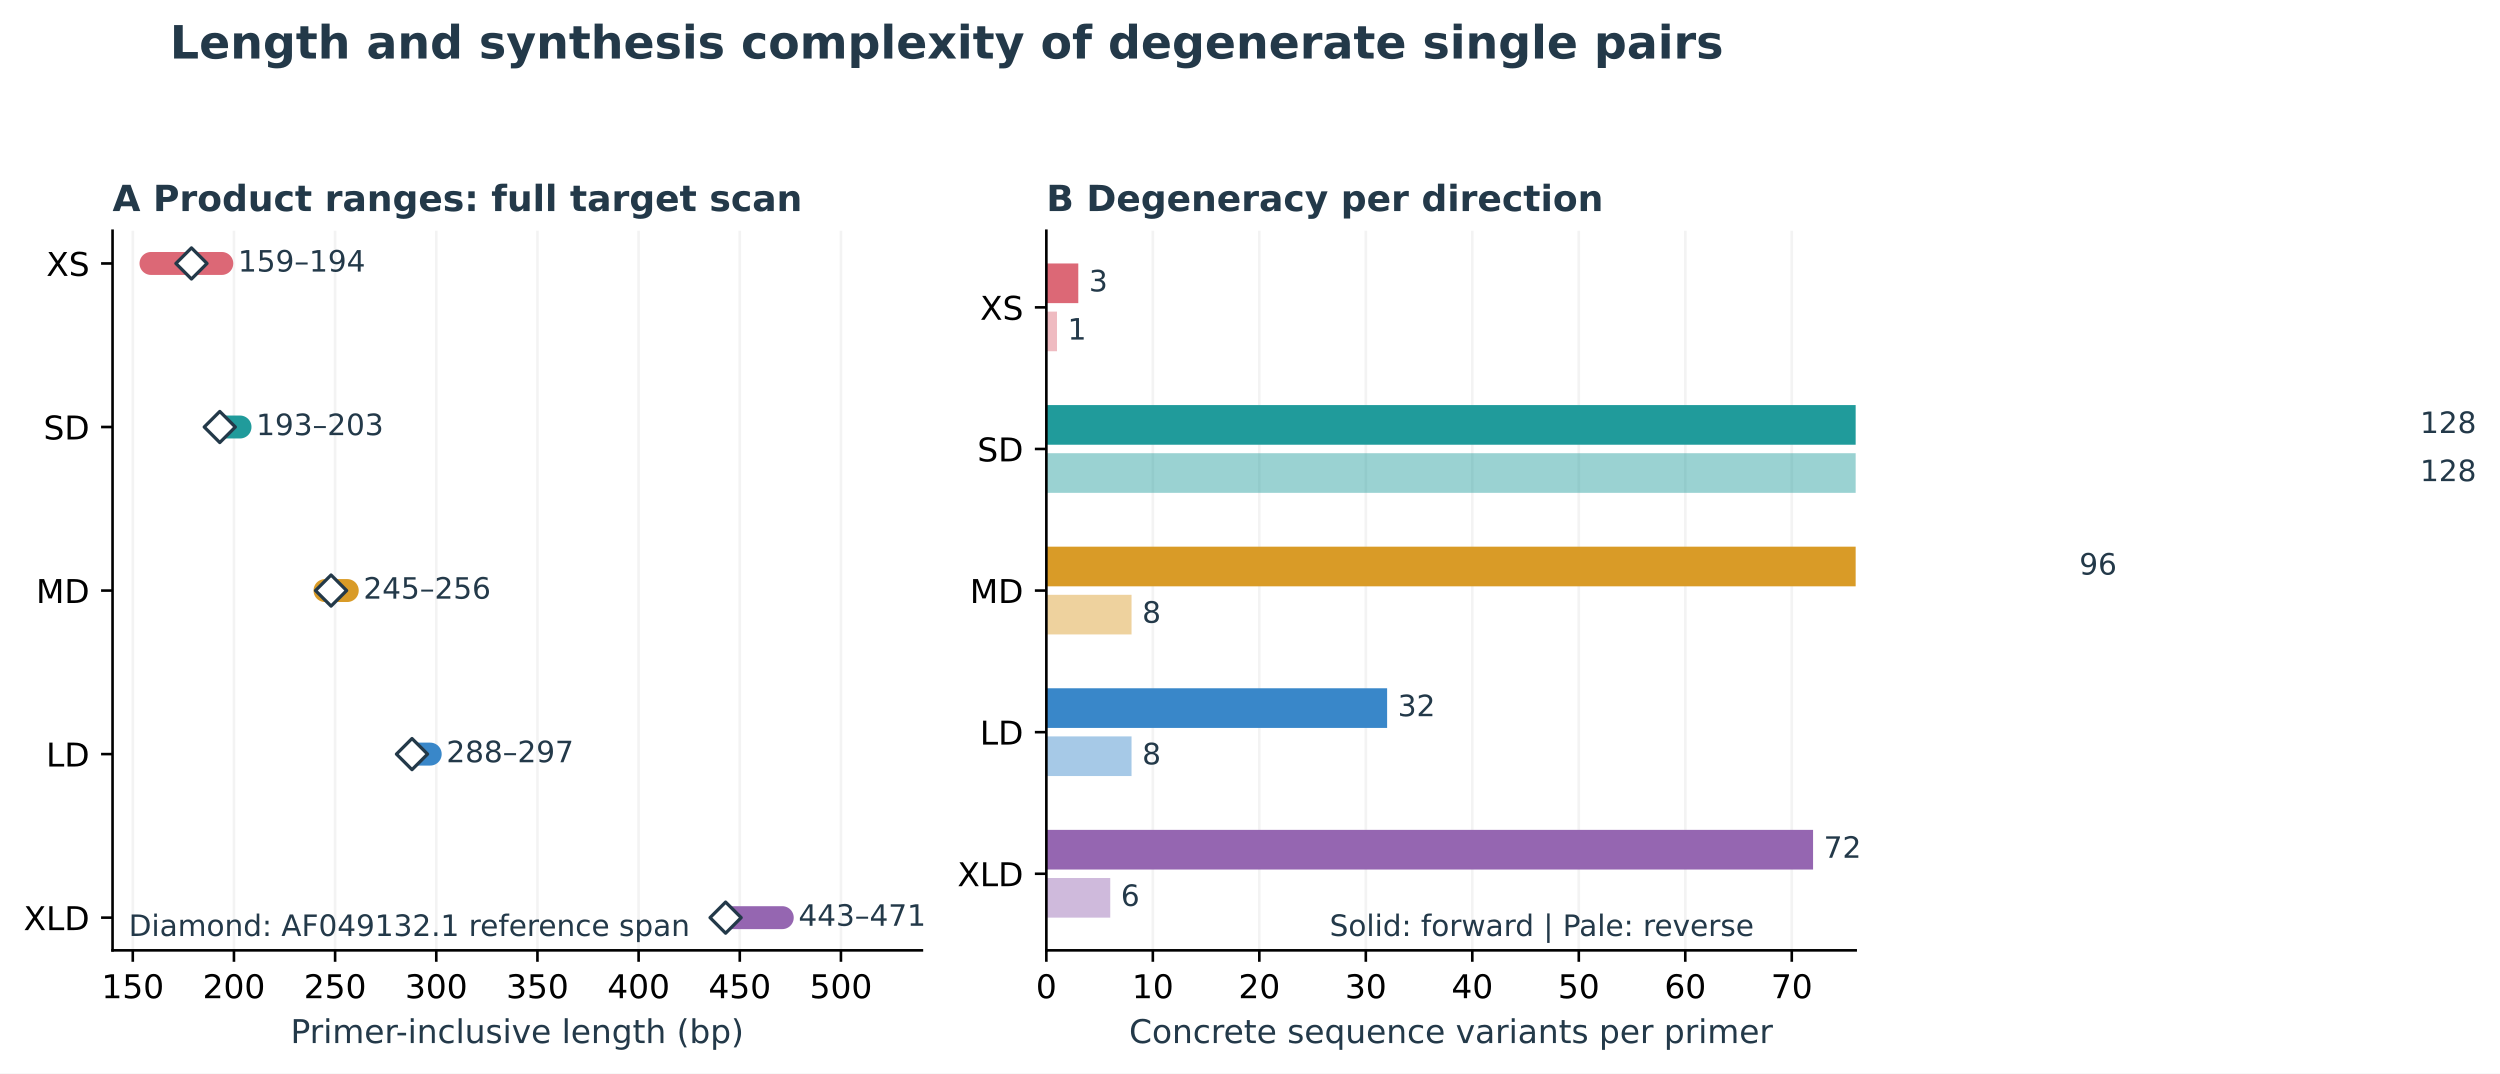
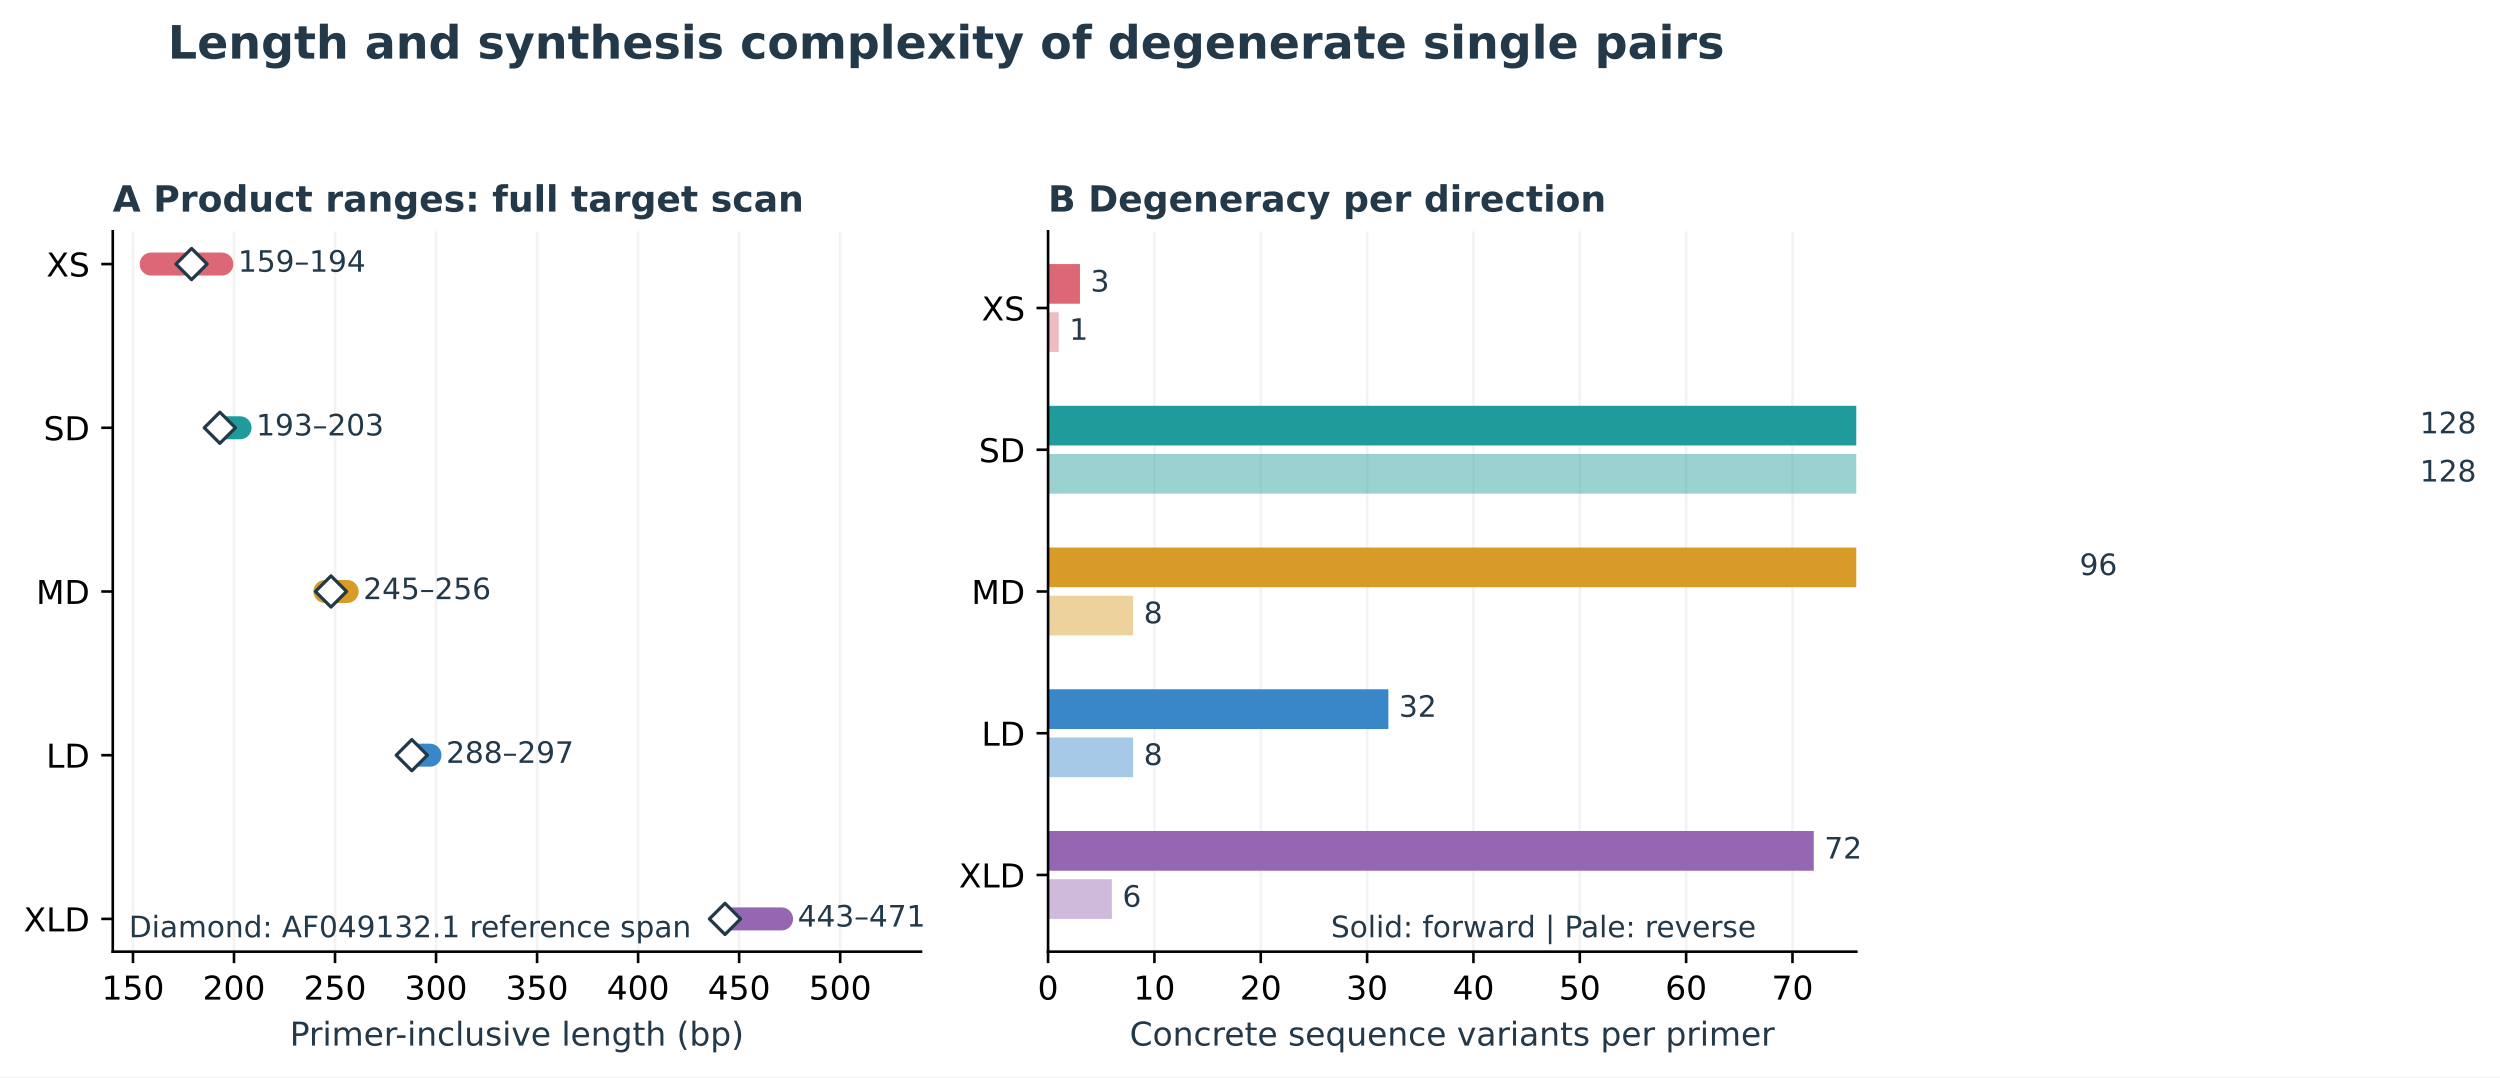
- <svg xmlns="http://www.w3.org/2000/svg" xmlns:xlink="http://www.w3.org/1999/xlink" width="762.39pt" height="327.372pt" viewBox="0 0 762.39 327.372" version="1.1">
+ <svg xmlns="http://www.w3.org/2000/svg" xmlns:xlink="http://www.w3.org/1999/xlink" width="760.925pt" height="327.854pt" viewBox="0 0 760.925 327.854" version="1.1">
  <defs>
    <style type="text/css">*{stroke-linejoin: round; stroke-linecap: butt}</style>
  </defs>
  <g id="figure_1">
    <g id="patch_1">
-       <path d="M 0 327.372  L 762.39 327.372  L 762.39 0  L 0 0  z " style="fill: #ffffff" />
+       <path d="M 0 327.854 L 760.925 327.854 L 760.925 0 L 0 0 z " style="fill: #ffffff" />
    </g>
    <g id="axes_1">
      <g id="patch_2">
-         <path d="M 34.322 289.816  L 281.129 289.816  L 281.129 70.368  L 34.322 70.368  z " style="fill: #ffffff" />
+         <path d="M 34.322 289.654 L 280.319 289.654 L 280.319 70.405 L 34.322 70.405 z " style="fill: #ffffff" />
      </g>
      <g id="matplotlib.axis_1">
        <g id="xtick_1">
          <g id="line2d_1">
-             <path d="M 40.492 289.816  L 40.492 70.368  " clip-path="url(#p83fa816204)" style="fill: none; stroke: #b0b0b0; stroke-opacity: 0.15; stroke-width: 0.8; stroke-linecap: square" />
+             <path d="M 40.472 289.654 L 40.472 70.405 " clip-path="url(#p4b4ca37082)" style="fill: none; stroke: #b0b0b0; stroke-opacity: 0.15; stroke-width: 0.8; stroke-linecap: square" />
          </g>
          <g id="line2d_2">
            <defs>
-               <path id="md35fca8ea8" d="M 0 0  L 0 3.5  " style="stroke: #000000; stroke-width: 0.8" />
+               <path id="mf63bbafb19" d="M 0 0 L 0 3.5 " style="stroke: #000000; stroke-width: 0.8" />
            </defs>
            <g>
-               <use xlink:href="#md35fca8ea8" x="40.492" y="289.816" style="stroke: #000000; stroke-width: 0.8" />
+               <use xlink:href="#mf63bbafb19" x="40.472" y="289.654" style="stroke: #000000; stroke-width: 0.8" />
            </g>
          </g>
          <g id="text_1">
-             <text style="font-size: 10px; font-family: 'DejaVu Sans'; text-anchor: middle" x="40.492" y="304.414" transform="rotate(-0 40.49205 304.4144)">150</text>
+             <text style="font-size: 10px; font-family: 'DejaVu Sans'; text-anchor: middle" x="40.472" y="304.251" transform="rotate(-0 40.4718 304.2513)">150</text>
          </g>
        </g>
        <g id="xtick_2">
          <g id="line2d_3">
-             <path d="M 71.343 289.816  L 71.343 70.368  " clip-path="url(#p83fa816204)" style="fill: none; stroke: #b0b0b0; stroke-opacity: 0.15; stroke-width: 0.8; stroke-linecap: square" />
+             <path d="M 71.221 289.654 L 71.221 70.405 " clip-path="url(#p4b4ca37082)" style="fill: none; stroke: #b0b0b0; stroke-opacity: 0.15; stroke-width: 0.8; stroke-linecap: square" />
          </g>
          <g id="line2d_4">
            <g>
-               <use xlink:href="#md35fca8ea8" x="71.343" y="289.816" style="stroke: #000000; stroke-width: 0.8" />
+               <use xlink:href="#mf63bbafb19" x="71.221" y="289.654" style="stroke: #000000; stroke-width: 0.8" />
            </g>
          </g>
          <g id="text_2">
-             <text style="font-size: 10px; font-family: 'DejaVu Sans'; text-anchor: middle" x="71.343" y="304.414" transform="rotate(-0 71.34294 304.4144)">200</text>
+             <text style="font-size: 10px; font-family: 'DejaVu Sans'; text-anchor: middle" x="71.221" y="304.251" transform="rotate(-0 71.22144 304.2513)">200</text>
          </g>
        </g>
        <g id="xtick_3">
          <g id="line2d_5">
-             <path d="M 102.194 289.816  L 102.194 70.368  " clip-path="url(#p83fa816204)" style="fill: none; stroke: #b0b0b0; stroke-opacity: 0.15; stroke-width: 0.8; stroke-linecap: square" />
+             <path d="M 101.971 289.654 L 101.971 70.405 " clip-path="url(#p4b4ca37082)" style="fill: none; stroke: #b0b0b0; stroke-opacity: 0.15; stroke-width: 0.8; stroke-linecap: square" />
          </g>
          <g id="line2d_6">
            <g>
-               <use xlink:href="#md35fca8ea8" x="102.194" y="289.816" style="stroke: #000000; stroke-width: 0.8" />
+               <use xlink:href="#mf63bbafb19" x="101.971" y="289.654" style="stroke: #000000; stroke-width: 0.8" />
            </g>
          </g>
          <g id="text_3">
-             <text style="font-size: 10px; font-family: 'DejaVu Sans'; text-anchor: middle" x="102.194" y="304.414" transform="rotate(-0 102.1938 304.4144)">250</text>
+             <text style="font-size: 10px; font-family: 'DejaVu Sans'; text-anchor: middle" x="101.971" y="304.251" transform="rotate(-0 101.9711 304.2513)">250</text>
          </g>
        </g>
        <g id="xtick_4">
          <g id="line2d_7">
-             <path d="M 133.045 289.816  L 133.045 70.368  " clip-path="url(#p83fa816204)" style="fill: none; stroke: #b0b0b0; stroke-opacity: 0.15; stroke-width: 0.8; stroke-linecap: square" />
+             <path d="M 132.721 289.654 L 132.721 70.405 " clip-path="url(#p4b4ca37082)" style="fill: none; stroke: #b0b0b0; stroke-opacity: 0.15; stroke-width: 0.8; stroke-linecap: square" />
          </g>
          <g id="line2d_8">
            <g>
-               <use xlink:href="#md35fca8ea8" x="133.045" y="289.816" style="stroke: #000000; stroke-width: 0.8" />
+               <use xlink:href="#mf63bbafb19" x="132.721" y="289.654" style="stroke: #000000; stroke-width: 0.8" />
            </g>
          </g>
          <g id="text_4">
-             <text style="font-size: 10px; font-family: 'DejaVu Sans'; text-anchor: middle" x="133.045" y="304.414" transform="rotate(-0 133.0447 304.4144)">300</text>
+             <text style="font-size: 10px; font-family: 'DejaVu Sans'; text-anchor: middle" x="132.721" y="304.251" transform="rotate(-0 132.7207 304.2513)">300</text>
          </g>
        </g>
        <g id="xtick_5">
          <g id="line2d_9">
-             <path d="M 163.896 289.816  L 163.896 70.368  " clip-path="url(#p83fa816204)" style="fill: none; stroke: #b0b0b0; stroke-opacity: 0.15; stroke-width: 0.8; stroke-linecap: square" />
+             <path d="M 163.47 289.654 L 163.47 70.405 " clip-path="url(#p4b4ca37082)" style="fill: none; stroke: #b0b0b0; stroke-opacity: 0.15; stroke-width: 0.8; stroke-linecap: square" />
          </g>
          <g id="line2d_10">
            <g>
-               <use xlink:href="#md35fca8ea8" x="163.896" y="289.816" style="stroke: #000000; stroke-width: 0.8" />
+               <use xlink:href="#mf63bbafb19" x="163.47" y="289.654" style="stroke: #000000; stroke-width: 0.8" />
            </g>
          </g>
          <g id="text_5">
-             <text style="font-size: 10px; font-family: 'DejaVu Sans'; text-anchor: middle" x="163.896" y="304.414" transform="rotate(-0 163.8956 304.4144)">350</text>
+             <text style="font-size: 10px; font-family: 'DejaVu Sans'; text-anchor: middle" x="163.47" y="304.251" transform="rotate(-0 163.4704 304.2513)">350</text>
          </g>
        </g>
        <g id="xtick_6">
          <g id="line2d_11">
-             <path d="M 194.746 289.816  L 194.746 70.368  " clip-path="url(#p83fa816204)" style="fill: none; stroke: #b0b0b0; stroke-opacity: 0.15; stroke-width: 0.8; stroke-linecap: square" />
+             <path d="M 194.22 289.654 L 194.22 70.405 " clip-path="url(#p4b4ca37082)" style="fill: none; stroke: #b0b0b0; stroke-opacity: 0.15; stroke-width: 0.8; stroke-linecap: square" />
          </g>
          <g id="line2d_12">
            <g>
-               <use xlink:href="#md35fca8ea8" x="194.746" y="289.816" style="stroke: #000000; stroke-width: 0.8" />
+               <use xlink:href="#mf63bbafb19" x="194.22" y="289.654" style="stroke: #000000; stroke-width: 0.8" />
            </g>
          </g>
          <g id="text_6">
-             <text style="font-size: 10px; font-family: 'DejaVu Sans'; text-anchor: middle" x="194.746" y="304.414" transform="rotate(-0 194.7465 304.4144)">400</text>
+             <text style="font-size: 10px; font-family: 'DejaVu Sans'; text-anchor: middle" x="194.22" y="304.251" transform="rotate(-0 194.22 304.2513)">400</text>
          </g>
        </g>
        <g id="xtick_7">
          <g id="line2d_13">
-             <path d="M 225.597 289.816  L 225.597 70.368  " clip-path="url(#p83fa816204)" style="fill: none; stroke: #b0b0b0; stroke-opacity: 0.15; stroke-width: 0.8; stroke-linecap: square" />
+             <path d="M 224.97 289.654 L 224.97 70.405 " clip-path="url(#p4b4ca37082)" style="fill: none; stroke: #b0b0b0; stroke-opacity: 0.15; stroke-width: 0.8; stroke-linecap: square" />
          </g>
          <g id="line2d_14">
            <g>
-               <use xlink:href="#md35fca8ea8" x="225.597" y="289.816" style="stroke: #000000; stroke-width: 0.8" />
+               <use xlink:href="#mf63bbafb19" x="224.97" y="289.654" style="stroke: #000000; stroke-width: 0.8" />
            </g>
          </g>
          <g id="text_7">
-             <text style="font-size: 10px; font-family: 'DejaVu Sans'; text-anchor: middle" x="225.597" y="304.414" transform="rotate(-0 225.5974 304.4144)">450</text>
+             <text style="font-size: 10px; font-family: 'DejaVu Sans'; text-anchor: middle" x="224.97" y="304.251" transform="rotate(-0 224.9696 304.2513)">450</text>
          </g>
        </g>
        <g id="xtick_8">
          <g id="line2d_15">
-             <path d="M 256.448 289.816  L 256.448 70.368  " clip-path="url(#p83fa816204)" style="fill: none; stroke: #b0b0b0; stroke-opacity: 0.15; stroke-width: 0.8; stroke-linecap: square" />
+             <path d="M 255.719 289.654 L 255.719 70.405 " clip-path="url(#p4b4ca37082)" style="fill: none; stroke: #b0b0b0; stroke-opacity: 0.15; stroke-width: 0.8; stroke-linecap: square" />
          </g>
          <g id="line2d_16">
            <g>
-               <use xlink:href="#md35fca8ea8" x="256.448" y="289.816" style="stroke: #000000; stroke-width: 0.8" />
+               <use xlink:href="#mf63bbafb19" x="255.719" y="289.654" style="stroke: #000000; stroke-width: 0.8" />
            </g>
          </g>
          <g id="text_8">
-             <text style="font-size: 10px; font-family: 'DejaVu Sans'; text-anchor: middle" x="256.448" y="304.414" transform="rotate(-0 256.4483 304.4144)">500</text>
+             <text style="font-size: 10px; font-family: 'DejaVu Sans'; text-anchor: middle" x="255.719" y="304.251" transform="rotate(-0 255.7193 304.2513)">500</text>
          </g>
        </g>
        <g id="text_9">
-           <text style="font-size: 10px; font-family: 'DejaVu Sans'; text-anchor: middle; fill: #233949" x="157.725" y="318.093" transform="rotate(-0 157.7254 318.0926)">Primer-inclusive length (bp)</text>
+           <text style="font-size: 10px; font-family: 'DejaVu Sans'; text-anchor: middle; fill: #233949" x="157.32" y="318.252" transform="rotate(-0 157.3204 318.2521)">Primer-inclusive length (bp)</text>
        </g>
      </g>
      <g id="matplotlib.axis_2">
        <g id="ytick_1">
          <g id="line2d_17">
            <defs>
-               <path id="m0fdbfeb173" d="M 0 0  L -3.5 0  " style="stroke: #000000; stroke-width: 0.8" />
+               <path id="m8b693b963d" d="M 0 0 L -3.5 0 " style="stroke: #000000; stroke-width: 0.8" />
            </defs>
            <g>
-               <use xlink:href="#m0fdbfeb173" x="34.322" y="80.343" style="stroke: #000000; stroke-width: 0.8" />
+               <use xlink:href="#m8b693b963d" x="34.322" y="80.371" style="stroke: #000000; stroke-width: 0.8" />
            </g>
          </g>
          <g id="text_10">
-             <text style="font-size: 10px; font-family: 'DejaVu Sans'; text-anchor: end" x="27.322" y="84.142" transform="rotate(-0 27.32187 84.14213)">XS</text>
+             <text style="font-size: 10px; font-family: 'DejaVu Sans'; text-anchor: end" x="27.322" y="84.17" transform="rotate(-0 27.32187 84.17008)">XS</text>
          </g>
        </g>
        <g id="ytick_2">
          <g id="line2d_18">
            <g>
-               <use xlink:href="#m0fdbfeb173" x="34.322" y="130.217" style="stroke: #000000; stroke-width: 0.8" />
+               <use xlink:href="#m8b693b963d" x="34.322" y="130.2" style="stroke: #000000; stroke-width: 0.8" />
            </g>
          </g>
          <g id="text_11">
-             <text style="font-size: 10px; font-family: 'DejaVu Sans'; text-anchor: end" x="27.322" y="134.017" transform="rotate(-0 27.32187 134.0167)">SD</text>
+             <text style="font-size: 10px; font-family: 'DejaVu Sans'; text-anchor: end" x="27.322" y="133.999" transform="rotate(-0 27.32187 133.9992)">SD</text>
          </g>
        </g>
        <g id="ytick_3">
          <g id="line2d_19">
            <g>
-               <use xlink:href="#m0fdbfeb173" x="34.322" y="180.092" style="stroke: #000000; stroke-width: 0.8" />
+               <use xlink:href="#m8b693b963d" x="34.322" y="180.03" style="stroke: #000000; stroke-width: 0.8" />
            </g>
          </g>
          <g id="text_12">
-             <text style="font-size: 10px; font-family: 'DejaVu Sans'; text-anchor: end" x="27.322" y="183.891" transform="rotate(-0 27.32187 183.8912)">MD</text>
+             <text style="font-size: 10px; font-family: 'DejaVu Sans'; text-anchor: end" x="27.322" y="183.828" transform="rotate(-0 27.32187 183.8284)">MD</text>
          </g>
        </g>
        <g id="ytick_4">
          <g id="line2d_20">
            <g>
-               <use xlink:href="#m0fdbfeb173" x="34.322" y="229.967" style="stroke: #000000; stroke-width: 0.8" />
+               <use xlink:href="#m8b693b963d" x="34.322" y="229.859" style="stroke: #000000; stroke-width: 0.8" />
            </g>
          </g>
          <g id="text_13">
-             <text style="font-size: 10px; font-family: 'DejaVu Sans'; text-anchor: end" x="27.322" y="233.766" transform="rotate(-0 27.32187 233.7658)">LD</text>
+             <text style="font-size: 10px; font-family: 'DejaVu Sans'; text-anchor: end" x="27.322" y="233.658" transform="rotate(-0 27.32187 233.6575)">LD</text>
          </g>
        </g>
        <g id="ytick_5">
          <g id="line2d_21">
            <g>
-               <use xlink:href="#m0fdbfeb173" x="34.322" y="279.841" style="stroke: #000000; stroke-width: 0.8" />
+               <use xlink:href="#m8b693b963d" x="34.322" y="279.688" style="stroke: #000000; stroke-width: 0.8" />
            </g>
          </g>
          <g id="text_14">
-             <text style="font-size: 10px; font-family: 'DejaVu Sans'; text-anchor: end" x="27.322" y="283.64" transform="rotate(-0 27.32187 283.6403)">XLD</text>
+             <text style="font-size: 10px; font-family: 'DejaVu Sans'; text-anchor: end" x="27.322" y="283.487" transform="rotate(-0 27.32187 283.4867)">XLD</text>
          </g>
        </g>
      </g>
      <g id="line2d_22">
-         <path d="M 46.045 80.343  L 67.641 80.343  " clip-path="url(#p83fa816204)" style="fill: none; stroke: #dc6876; stroke-width: 7; stroke-linecap: round" />
+         <path d="M 46.007 80.371 L 67.531 80.371 " clip-path="url(#p4b4ca37082)" style="fill: none; stroke: #dc6876; stroke-width: 7; stroke-linecap: round" />
      </g>
      <g id="line2d_23">
-         <path d="M 67.024 130.217  L 73.194 130.217  " clip-path="url(#p83fa816204)" style="fill: none; stroke: #209b9b; stroke-width: 7; stroke-linecap: round" />
+         <path d="M 66.916 130.2 L 73.066 130.2 " clip-path="url(#p4b4ca37082)" style="fill: none; stroke: #209b9b; stroke-width: 7; stroke-linecap: round" />
      </g>
      <g id="line2d_24">
-         <path d="M 99.109 180.092  L 105.896 180.092  " clip-path="url(#p83fa816204)" style="fill: none; stroke: #d99b27; stroke-width: 7; stroke-linecap: round" />
+         <path d="M 98.896 180.03 L 105.661 180.03 " clip-path="url(#p4b4ca37082)" style="fill: none; stroke: #d99b27; stroke-width: 7; stroke-linecap: round" />
      </g>
      <g id="line2d_25">
-         <path d="M 125.641 229.967  L 131.194 229.967  " clip-path="url(#p83fa816204)" style="fill: none; stroke: #3987c9; stroke-width: 7; stroke-linecap: round" />
+         <path d="M 125.341 229.859 L 130.876 229.859 " clip-path="url(#p4b4ca37082)" style="fill: none; stroke: #3987c9; stroke-width: 7; stroke-linecap: round" />
      </g>
      <g id="line2d_26">
-         <path d="M 221.278 279.841  L 238.555 279.841  " clip-path="url(#p83fa816204)" style="fill: none; stroke: #9566b1; stroke-width: 7; stroke-linecap: round" />
+         <path d="M 220.665 279.688 L 237.884 279.688 " clip-path="url(#p4b4ca37082)" style="fill: none; stroke: #9566b1; stroke-width: 7; stroke-linecap: round" />
      </g>
      <g id="patch_3">
-         <path d="M 34.322 289.816  L 34.322 70.368  " style="fill: none; stroke: #000000; stroke-width: 0.8; stroke-linejoin: miter; stroke-linecap: square" />
+         <path d="M 34.322 289.654 L 34.322 70.405 " style="fill: none; stroke: #000000; stroke-width: 0.8; stroke-linejoin: miter; stroke-linecap: square" />
      </g>
      <g id="patch_4">
-         <path d="M 34.322 289.816  L 281.129 289.816  " style="fill: none; stroke: #000000; stroke-width: 0.8; stroke-linejoin: miter; stroke-linecap: square" />
+         <path d="M 34.322 289.654 L 280.319 289.654 " style="fill: none; stroke: #000000; stroke-width: 0.8; stroke-linejoin: miter; stroke-linecap: square" />
      </g>
      <g id="PathCollection_1">
        <defs>
-           <path id="m37289abc51" d="M -0 4.743  L 4.743 0  L 0 -4.743  L -4.743 -0  z " style="stroke: #233949" />
+           <path id="m1374296140" d="M -0 4.743 L 4.743 0 L 0 -4.743 L -4.743 -0 z " style="stroke: #233949" />
        </defs>
-         <g clip-path="url(#p83fa816204)">
-           <use xlink:href="#m37289abc51" x="58.386" y="80.343" style="fill: #ffffff; stroke: #233949" />
+         <g clip-path="url(#p4b4ca37082)">
+           <use xlink:href="#m1374296140" x="58.307" y="80.371" style="fill: #ffffff; stroke: #233949" />
        </g>
      </g>
      <g id="text_15">
-         <text style="font-size: 9px; font-family: 'DejaVu Sans'; text-anchor: start; fill: #233949" x="72.577" y="82.826" transform="rotate(-0 72.57698 82.82635)">159–194</text>
+         <text style="font-size: 9px; font-family: 'DejaVu Sans'; text-anchor: start; fill: #233949" x="72.451" y="82.709" transform="rotate(-0 72.45143 82.70914)">159–194</text>
      </g>
      <g id="PathCollection_2">
-         <g clip-path="url(#p83fa816204)">
-           <use xlink:href="#m37289abc51" x="67.024" y="130.217" style="fill: #ffffff; stroke: #233949" />
+         <g clip-path="url(#p4b4ca37082)">
+           <use xlink:href="#m1374296140" x="66.916" y="130.2" style="fill: #ffffff; stroke: #233949" />
        </g>
      </g>
      <g id="text_16">
-         <text style="font-size: 9px; font-family: 'DejaVu Sans'; text-anchor: start; fill: #233949" x="78.13" y="132.701" transform="rotate(-0 78.13014 132.7009)">193–203</text>
+         <text style="font-size: 9px; font-family: 'DejaVu Sans'; text-anchor: start; fill: #233949" x="77.986" y="132.538" transform="rotate(-0 77.98636 132.5383)">193–203</text>
      </g>
      <g id="PathCollection_3">
-         <g clip-path="url(#p83fa816204)">
-           <use xlink:href="#m37289abc51" x="100.96" y="180.092" style="fill: #ffffff; stroke: #233949" />
+         <g clip-path="url(#p4b4ca37082)">
+           <use xlink:href="#m1374296140" x="100.741" y="180.03" style="fill: #ffffff; stroke: #233949" />
        </g>
      </g>
      <g id="text_17">
-         <text style="font-size: 9px; font-family: 'DejaVu Sans'; text-anchor: start; fill: #233949" x="110.832" y="182.575" transform="rotate(-0 110.8321 182.5754)">245–256</text>
+         <text style="font-size: 9px; font-family: 'DejaVu Sans'; text-anchor: start; fill: #233949" x="110.581" y="182.367" transform="rotate(-0 110.581 182.3674)">245–256</text>
      </g>
      <g id="PathCollection_4">
-         <g clip-path="url(#p83fa816204)">
-           <use xlink:href="#m37289abc51" x="125.641" y="229.967" style="fill: #ffffff; stroke: #233949" />
+         <g clip-path="url(#p4b4ca37082)">
+           <use xlink:href="#m1374296140" x="125.341" y="229.859" style="fill: #ffffff; stroke: #233949" />
        </g>
      </g>
      <g id="text_18">
-         <text style="font-size: 9px; font-family: 'DejaVu Sans'; text-anchor: start; fill: #233949" x="136.13" y="232.45" transform="rotate(-0 136.1298 232.45)">288–297</text>
+         <text style="font-size: 9px; font-family: 'DejaVu Sans'; text-anchor: start; fill: #233949" x="135.796" y="232.197" transform="rotate(-0 135.7957 232.1966)">288–297</text>
      </g>
      <g id="PathCollection_5">
-         <g clip-path="url(#p83fa816204)">
-           <use xlink:href="#m37289abc51" x="221.278" y="279.841" style="fill: #ffffff; stroke: #233949" />
+         <g clip-path="url(#p4b4ca37082)">
+           <use xlink:href="#m1374296140" x="220.665" y="279.688" style="fill: #ffffff; stroke: #233949" />
        </g>
      </g>
      <g id="text_19">
-         <text style="font-size: 9px; font-family: 'DejaVu Sans'; text-anchor: start; fill: #233949" x="243.491" y="282.325" transform="rotate(-0 243.4909 282.3245)">443–471</text>
+         <text style="font-size: 9px; font-family: 'DejaVu Sans'; text-anchor: start; fill: #233949" x="242.804" y="282.026" transform="rotate(-0 242.8044 282.0257)">443–471</text>
      </g>
      <g id="text_20">
-         <text style="font-size: 9px; font-family: 'DejaVu Sans'; text-anchor: start; fill: #233949" x="39.258" y="285.427" transform="rotate(-0 39.25802 285.427)">Diamond: AF049132.1 reference span</text>
+         <text style="font-size: 9px; font-family: 'DejaVu Sans'; text-anchor: start; fill: #233949" x="39.242" y="285.269" transform="rotate(-0 39.24182 285.2687)">Diamond: AF049132.1 reference span</text>
      </g>
      <g id="text_21">
-         <text style="font-weight: 700; font-size: 11px; font-family: 'DejaVu Sans'; text-anchor: start; fill: #233949" x="34.322" y="64.368" transform="rotate(-0 34.32187 64.368)">A  Product ranges: full target scan</text>
+         <text style="font-weight: 700; font-size: 11px; font-family: 'DejaVu Sans'; text-anchor: start; fill: #233949" x="34.322" y="64.405" transform="rotate(-0 34.32187 64.40542)">A  Product ranges: full target scan</text>
      </g>
    </g>
    <g id="axes_2">
      <g id="patch_5">
-         <path d="M 319.089 289.816  L 565.896 289.816  L 565.896 70.368  L 319.089 70.368  z " style="fill: #ffffff" />
+         <path d="M 318.999 289.654 L 564.996 289.654 L 564.996 70.405 L 318.999 70.405 z " style="fill: #ffffff" />
      </g>
      <g id="matplotlib.axis_3">
        <g id="xtick_9">
          <g id="line2d_27">
-             <path d="M 319.089 289.816  L 319.089 70.368  " clip-path="url(#pa13ce4e309)" style="fill: none; stroke: #b0b0b0; stroke-opacity: 0.15; stroke-width: 0.8; stroke-linecap: square" />
+             <path d="M 318.999 289.654 L 318.999 70.405 " clip-path="url(#p47dd529483)" style="fill: none; stroke: #b0b0b0; stroke-opacity: 0.15; stroke-width: 0.8; stroke-linecap: square" />
          </g>
          <g id="line2d_28">
            <g>
-               <use xlink:href="#md35fca8ea8" x="319.089" y="289.816" style="stroke: #000000; stroke-width: 0.8" />
+               <use xlink:href="#mf63bbafb19" x="318.999" y="289.654" style="stroke: #000000; stroke-width: 0.8" />
            </g>
          </g>
          <g id="text_22">
-             <text style="font-size: 10px; font-family: 'DejaVu Sans'; text-anchor: middle" x="319.089" y="304.414" transform="rotate(-0 319.089 304.4144)">0</text>
+             <text style="font-size: 10px; font-family: 'DejaVu Sans'; text-anchor: middle" x="318.999" y="304.251" transform="rotate(-0 318.999 304.2513)">0</text>
          </g>
        </g>
        <g id="xtick_10">
          <g id="line2d_29">
-             <path d="M 351.564 289.816  L 351.564 70.368  " clip-path="url(#pa13ce4e309)" style="fill: none; stroke: #b0b0b0; stroke-opacity: 0.15; stroke-width: 0.8; stroke-linecap: square" />
+             <path d="M 351.367 289.654 L 351.367 70.405 " clip-path="url(#p47dd529483)" style="fill: none; stroke: #b0b0b0; stroke-opacity: 0.15; stroke-width: 0.8; stroke-linecap: square" />
          </g>
          <g id="line2d_30">
            <g>
-               <use xlink:href="#md35fca8ea8" x="351.564" y="289.816" style="stroke: #000000; stroke-width: 0.8" />
+               <use xlink:href="#mf63bbafb19" x="351.367" y="289.654" style="stroke: #000000; stroke-width: 0.8" />
            </g>
          </g>
          <g id="text_23">
-             <text style="font-size: 10px; font-family: 'DejaVu Sans'; text-anchor: middle" x="351.564" y="304.414" transform="rotate(-0 351.5636 304.4144)">10</text>
+             <text style="font-size: 10px; font-family: 'DejaVu Sans'; text-anchor: middle" x="351.367" y="304.251" transform="rotate(-0 351.367 304.2513)">10</text>
          </g>
        </g>
        <g id="xtick_11">
          <g id="line2d_31">
-             <path d="M 384.038 289.816  L 384.038 70.368  " clip-path="url(#pa13ce4e309)" style="fill: none; stroke: #b0b0b0; stroke-opacity: 0.15; stroke-width: 0.8; stroke-linecap: square" />
+             <path d="M 383.735 289.654 L 383.735 70.405 " clip-path="url(#p47dd529483)" style="fill: none; stroke: #b0b0b0; stroke-opacity: 0.15; stroke-width: 0.8; stroke-linecap: square" />
          </g>
          <g id="line2d_32">
            <g>
-               <use xlink:href="#md35fca8ea8" x="384.038" y="289.816" style="stroke: #000000; stroke-width: 0.8" />
+               <use xlink:href="#mf63bbafb19" x="383.735" y="289.654" style="stroke: #000000; stroke-width: 0.8" />
            </g>
          </g>
          <g id="text_24">
-             <text style="font-size: 10px; font-family: 'DejaVu Sans'; text-anchor: middle" x="384.038" y="304.414" transform="rotate(-0 384.0382 304.4144)">20</text>
+             <text style="font-size: 10px; font-family: 'DejaVu Sans'; text-anchor: middle" x="383.735" y="304.251" transform="rotate(-0 383.7351 304.2513)">20</text>
          </g>
        </g>
        <g id="xtick_12">
          <g id="line2d_33">
-             <path d="M 416.513 289.816  L 416.513 70.368  " clip-path="url(#pa13ce4e309)" style="fill: none; stroke: #b0b0b0; stroke-opacity: 0.15; stroke-width: 0.8; stroke-linecap: square" />
+             <path d="M 416.103 289.654 L 416.103 70.405 " clip-path="url(#p47dd529483)" style="fill: none; stroke: #b0b0b0; stroke-opacity: 0.15; stroke-width: 0.8; stroke-linecap: square" />
          </g>
          <g id="line2d_34">
            <g>
-               <use xlink:href="#md35fca8ea8" x="416.513" y="289.816" style="stroke: #000000; stroke-width: 0.8" />
+               <use xlink:href="#mf63bbafb19" x="416.103" y="289.654" style="stroke: #000000; stroke-width: 0.8" />
            </g>
          </g>
          <g id="text_25">
-             <text style="font-size: 10px; font-family: 'DejaVu Sans'; text-anchor: middle" x="416.513" y="304.414" transform="rotate(-0 416.5128 304.4144)">30</text>
+             <text style="font-size: 10px; font-family: 'DejaVu Sans'; text-anchor: middle" x="416.103" y="304.251" transform="rotate(-0 416.1031 304.2513)">30</text>
          </g>
        </g>
        <g id="xtick_13">
          <g id="line2d_35">
-             <path d="M 448.987 289.816  L 448.987 70.368  " clip-path="url(#pa13ce4e309)" style="fill: none; stroke: #b0b0b0; stroke-opacity: 0.15; stroke-width: 0.8; stroke-linecap: square" />
+             <path d="M 448.471 289.654 L 448.471 70.405 " clip-path="url(#p47dd529483)" style="fill: none; stroke: #b0b0b0; stroke-opacity: 0.15; stroke-width: 0.8; stroke-linecap: square" />
          </g>
          <g id="line2d_36">
            <g>
-               <use xlink:href="#md35fca8ea8" x="448.987" y="289.816" style="stroke: #000000; stroke-width: 0.8" />
+               <use xlink:href="#mf63bbafb19" x="448.471" y="289.654" style="stroke: #000000; stroke-width: 0.8" />
            </g>
          </g>
          <g id="text_26">
-             <text style="font-size: 10px; font-family: 'DejaVu Sans'; text-anchor: middle" x="448.987" y="304.414" transform="rotate(-0 448.9875 304.4144)">40</text>
+             <text style="font-size: 10px; font-family: 'DejaVu Sans'; text-anchor: middle" x="448.471" y="304.251" transform="rotate(-0 448.4711 304.2513)">40</text>
          </g>
        </g>
        <g id="xtick_14">
          <g id="line2d_37">
-             <path d="M 481.462 289.816  L 481.462 70.368  " clip-path="url(#pa13ce4e309)" style="fill: none; stroke: #b0b0b0; stroke-opacity: 0.15; stroke-width: 0.8; stroke-linecap: square" />
+             <path d="M 480.839 289.654 L 480.839 70.405 " clip-path="url(#p47dd529483)" style="fill: none; stroke: #b0b0b0; stroke-opacity: 0.15; stroke-width: 0.8; stroke-linecap: square" />
          </g>
          <g id="line2d_38">
            <g>
-               <use xlink:href="#md35fca8ea8" x="481.462" y="289.816" style="stroke: #000000; stroke-width: 0.8" />
+               <use xlink:href="#mf63bbafb19" x="480.839" y="289.654" style="stroke: #000000; stroke-width: 0.8" />
            </g>
          </g>
          <g id="text_27">
-             <text style="font-size: 10px; font-family: 'DejaVu Sans'; text-anchor: middle" x="481.462" y="304.414" transform="rotate(-0 481.4621 304.4144)">50</text>
+             <text style="font-size: 10px; font-family: 'DejaVu Sans'; text-anchor: middle" x="480.839" y="304.251" transform="rotate(-0 480.8392 304.2513)">50</text>
          </g>
        </g>
        <g id="xtick_15">
          <g id="line2d_39">
-             <path d="M 513.937 289.816  L 513.937 70.368  " clip-path="url(#pa13ce4e309)" style="fill: none; stroke: #b0b0b0; stroke-opacity: 0.15; stroke-width: 0.8; stroke-linecap: square" />
+             <path d="M 513.207 289.654 L 513.207 70.405 " clip-path="url(#p47dd529483)" style="fill: none; stroke: #b0b0b0; stroke-opacity: 0.15; stroke-width: 0.8; stroke-linecap: square" />
          </g>
          <g id="line2d_40">
            <g>
-               <use xlink:href="#md35fca8ea8" x="513.937" y="289.816" style="stroke: #000000; stroke-width: 0.8" />
+               <use xlink:href="#mf63bbafb19" x="513.207" y="289.654" style="stroke: #000000; stroke-width: 0.8" />
            </g>
          </g>
          <g id="text_28">
-             <text style="font-size: 10px; font-family: 'DejaVu Sans'; text-anchor: middle" x="513.937" y="304.414" transform="rotate(-0 513.9367 304.4144)">60</text>
+             <text style="font-size: 10px; font-family: 'DejaVu Sans'; text-anchor: middle" x="513.207" y="304.251" transform="rotate(-0 513.2072 304.2513)">60</text>
          </g>
        </g>
        <g id="xtick_16">
          <g id="line2d_41">
-             <path d="M 546.411 289.816  L 546.411 70.368  " clip-path="url(#pa13ce4e309)" style="fill: none; stroke: #b0b0b0; stroke-opacity: 0.15; stroke-width: 0.8; stroke-linecap: square" />
+             <path d="M 545.575 289.654 L 545.575 70.405 " clip-path="url(#p47dd529483)" style="fill: none; stroke: #b0b0b0; stroke-opacity: 0.15; stroke-width: 0.8; stroke-linecap: square" />
          </g>
          <g id="line2d_42">
            <g>
-               <use xlink:href="#md35fca8ea8" x="546.411" y="289.816" style="stroke: #000000; stroke-width: 0.8" />
+               <use xlink:href="#mf63bbafb19" x="545.575" y="289.654" style="stroke: #000000; stroke-width: 0.8" />
            </g>
          </g>
          <g id="text_29">
-             <text style="font-size: 10px; font-family: 'DejaVu Sans'; text-anchor: middle" x="546.411" y="304.414" transform="rotate(-0 546.4113 304.4144)">70</text>
+             <text style="font-size: 10px; font-family: 'DejaVu Sans'; text-anchor: middle" x="545.575" y="304.251" transform="rotate(-0 545.5753 304.2513)">70</text>
          </g>
        </g>
        <g id="text_30">
-           <text style="font-size: 10px; font-family: 'DejaVu Sans'; text-anchor: middle; fill: #233949" x="442.493" y="318.093" transform="rotate(-0 442.4925 318.0926)">Concrete sequence variants per primer</text>
+           <text style="font-size: 10px; font-family: 'DejaVu Sans'; text-anchor: middle; fill: #233949" x="441.998" y="318.252" transform="rotate(-0 441.9975 318.2521)">Concrete sequence variants per primer</text>
        </g>
      </g>
      <g id="matplotlib.axis_4">
        <g id="ytick_6">
          <g id="line2d_43">
            <g>
-               <use xlink:href="#m0fdbfeb173" x="319.089" y="93.729" style="stroke: #000000; stroke-width: 0.8" />
+               <use xlink:href="#m8b693b963d" x="318.999" y="93.745" style="stroke: #000000; stroke-width: 0.8" />
            </g>
          </g>
          <g id="text_31">
-             <text style="font-size: 10px; font-family: 'DejaVu Sans'; text-anchor: end" x="312.089" y="97.528" transform="rotate(-0 312.089 97.52837)">XS</text>
+             <text style="font-size: 10px; font-family: 'DejaVu Sans'; text-anchor: end" x="311.999" y="97.544" transform="rotate(-0 311.999 97.54413)">XS</text>
          </g>
        </g>
        <g id="ytick_7">
          <g id="line2d_44">
            <g>
-               <use xlink:href="#m0fdbfeb173" x="319.089" y="136.911" style="stroke: #000000; stroke-width: 0.8" />
+               <use xlink:href="#m8b693b963d" x="318.999" y="136.887" style="stroke: #000000; stroke-width: 0.8" />
            </g>
          </g>
          <g id="text_32">
-             <text style="font-size: 10px; font-family: 'DejaVu Sans'; text-anchor: end" x="312.089" y="140.71" transform="rotate(-0 312.089 140.7098)">SD</text>
+             <text style="font-size: 10px; font-family: 'DejaVu Sans'; text-anchor: end" x="311.999" y="140.686" transform="rotate(-0 311.999 140.6863)">SD</text>
          </g>
        </g>
        <g id="ytick_8">
          <g id="line2d_45">
            <g>
-               <use xlink:href="#m0fdbfeb173" x="319.089" y="180.092" style="stroke: #000000; stroke-width: 0.8" />
+               <use xlink:href="#m8b693b963d" x="318.999" y="180.03" style="stroke: #000000; stroke-width: 0.8" />
            </g>
          </g>
          <g id="text_33">
-             <text style="font-size: 10px; font-family: 'DejaVu Sans'; text-anchor: end" x="312.089" y="183.891" transform="rotate(-0 312.089 183.8912)">MD</text>
+             <text style="font-size: 10px; font-family: 'DejaVu Sans'; text-anchor: end" x="311.999" y="183.828" transform="rotate(-0 311.999 183.8284)">MD</text>
          </g>
        </g>
        <g id="ytick_9">
          <g id="line2d_46">
            <g>
-               <use xlink:href="#m0fdbfeb173" x="319.089" y="223.273" style="stroke: #000000; stroke-width: 0.8" />
+               <use xlink:href="#m8b693b963d" x="318.999" y="223.172" style="stroke: #000000; stroke-width: 0.8" />
            </g>
          </g>
          <g id="text_34">
-             <text style="font-size: 10px; font-family: 'DejaVu Sans'; text-anchor: end" x="312.089" y="227.073" transform="rotate(-0 312.089 227.0726)">LD</text>
+             <text style="font-size: 10px; font-family: 'DejaVu Sans'; text-anchor: end" x="311.999" y="226.97" transform="rotate(-0 311.999 226.9705)">LD</text>
          </g>
        </g>
        <g id="ytick_10">
          <g id="line2d_47">
            <g>
-               <use xlink:href="#m0fdbfeb173" x="319.089" y="266.455" style="stroke: #000000; stroke-width: 0.8" />
+               <use xlink:href="#m8b693b963d" x="318.999" y="266.314" style="stroke: #000000; stroke-width: 0.8" />
            </g>
          </g>
          <g id="text_35">
-             <text style="font-size: 10px; font-family: 'DejaVu Sans'; text-anchor: end" x="312.089" y="270.254" transform="rotate(-0 312.089 270.2541)">XLD</text>
+             <text style="font-size: 10px; font-family: 'DejaVu Sans'; text-anchor: end" x="311.999" y="270.113" transform="rotate(-0 311.999 270.1126)">XLD</text>
          </g>
        </g>
      </g>
      <g id="patch_6">
-         <path d="M 319.089 80.343  L 328.831 80.343  L 328.831 92.434  L 319.089 92.434  z " clip-path="url(#pa13ce4e309)" style="fill: #dc6876" />
+         <path d="M 318.999 80.371 L 328.709 80.371 L 328.709 92.451 L 318.999 92.451 z " clip-path="url(#p47dd529483)" style="fill: #dc6876" />
      </g>
      <g id="patch_7">
-         <path d="M 319.089 95.025  L 322.336 95.025  L 322.336 107.115  L 319.089 107.115  z " clip-path="url(#pa13ce4e309)" style="fill: #dc6876; opacity: 0.45" />
+         <path d="M 318.999 95.04 L 322.236 95.04 L 322.236 107.119 L 318.999 107.119 z " clip-path="url(#p47dd529483)" style="fill: #dc6876; opacity: 0.45" />
      </g>
      <g id="patch_8">
-         <path d="M 319.089 123.524  L 734.764 123.524  L 734.764 135.615  L 319.089 135.615  z " clip-path="url(#pa13ce4e309)" style="fill: #209b9b" />
+         <path d="M 318.999 123.513 L 733.31 123.513 L 733.31 135.593 L 318.999 135.593 z " clip-path="url(#p47dd529483)" style="fill: #209b9b" />
      </g>
      <g id="patch_9">
-         <path d="M 319.089 138.206  L 734.764 138.206  L 734.764 150.297  L 319.089 150.297  z " clip-path="url(#pa13ce4e309)" style="fill: #209b9b; opacity: 0.45" />
+         <path d="M 318.999 138.182 L 733.31 138.182 L 733.31 150.261 L 318.999 150.261 z " clip-path="url(#p47dd529483)" style="fill: #209b9b; opacity: 0.45" />
      </g>
      <g id="patch_10">
-         <path d="M 319.089 166.706  L 630.845 166.706  L 630.845 178.797  L 319.089 178.797  z " clip-path="url(#pa13ce4e309)" style="fill: #d99b27" />
+         <path d="M 318.999 166.655 L 629.732 166.655 L 629.732 178.735 L 318.999 178.735 z " clip-path="url(#p47dd529483)" style="fill: #d99b27" />
      </g>
      <g id="patch_11">
-         <path d="M 319.089 181.387  L 345.069 181.387  L 345.069 193.478  L 319.089 193.478  z " clip-path="url(#pa13ce4e309)" style="fill: #d99b27; opacity: 0.45" />
+         <path d="M 318.999 181.324 L 344.893 181.324 L 344.893 193.404 L 318.999 193.404 z " clip-path="url(#p47dd529483)" style="fill: #d99b27; opacity: 0.45" />
      </g>
      <g id="patch_12">
-         <path d="M 319.089 209.887  L 423.008 209.887  L 423.008 221.978  L 319.089 221.978  z " clip-path="url(#pa13ce4e309)" style="fill: #3987c9" />
+         <path d="M 318.999 209.798 L 422.577 209.798 L 422.577 221.877 L 318.999 221.877 z " clip-path="url(#p47dd529483)" style="fill: #3987c9" />
      </g>
      <g id="patch_13">
-         <path d="M 319.089 224.569  L 345.069 224.569  L 345.069 236.66  L 319.089 236.66  z " clip-path="url(#pa13ce4e309)" style="fill: #3987c9; opacity: 0.45" />
+         <path d="M 318.999 224.466 L 344.893 224.466 L 344.893 236.546 L 318.999 236.546 z " clip-path="url(#p47dd529483)" style="fill: #3987c9; opacity: 0.45" />
      </g>
      <g id="patch_14">
-         <path d="M 319.089 253.069  L 552.906 253.069  L 552.906 265.159  L 319.089 265.159  z " clip-path="url(#pa13ce4e309)" style="fill: #9566b1" />
+         <path d="M 318.999 252.94 L 552.049 252.94 L 552.049 265.02 L 318.999 265.02 z " clip-path="url(#p47dd529483)" style="fill: #9566b1" />
      </g>
      <g id="patch_15">
-         <path d="M 319.089 267.75  L 338.574 267.75  L 338.574 279.841  L 319.089 279.841  z " clip-path="url(#pa13ce4e309)" style="fill: #9566b1; opacity: 0.45" />
+         <path d="M 318.999 267.608 L 338.42 267.608 L 338.42 279.688 L 318.999 279.688 z " clip-path="url(#p47dd529483)" style="fill: #9566b1; opacity: 0.45" />
      </g>
      <g id="patch_16">
-         <path d="M 319.089 289.816  L 319.089 70.368  " style="fill: none; stroke: #000000; stroke-width: 0.8; stroke-linejoin: miter; stroke-linecap: square" />
+         <path d="M 318.999 289.654 L 318.999 70.405 " style="fill: none; stroke: #000000; stroke-width: 0.8; stroke-linejoin: miter; stroke-linecap: square" />
      </g>
      <g id="patch_17">
-         <path d="M 319.089 289.816  L 565.896 289.816  " style="fill: none; stroke: #000000; stroke-width: 0.8; stroke-linejoin: miter; stroke-linecap: square" />
+         <path d="M 318.999 289.654 L 564.996 289.654 " style="fill: none; stroke: #000000; stroke-width: 0.8; stroke-linejoin: miter; stroke-linecap: square" />
      </g>
      <g id="text_36">
-         <text style="font-size: 9px; font-family: 'DejaVu Sans'; text-anchor: start; fill: #233949" x="332.079" y="88.872" transform="rotate(-0 332.0788 88.87175)">3</text>
+         <text style="font-size: 9px; font-family: 'DejaVu Sans'; text-anchor: start; fill: #233949" x="331.946" y="88.749" transform="rotate(-0 331.9462 88.74904)">3</text>
      </g>
      <g id="text_37">
-         <text style="font-size: 9px; font-family: 'DejaVu Sans'; text-anchor: start; fill: #233949" x="325.584" y="103.553" transform="rotate(-0 325.5839 103.5534)">1</text>
+         <text style="font-size: 9px; font-family: 'DejaVu Sans'; text-anchor: start; fill: #233949" x="325.473" y="103.417" transform="rotate(-0 325.4726 103.4174)">1</text>
      </g>
      <g id="text_38">
-         <text style="font-size: 9px; font-family: 'DejaVu Sans'; text-anchor: start; fill: #233949" x="738.012" y="132.053" transform="rotate(-0 738.0116 132.0532)">128</text>
+         <text style="font-size: 9px; font-family: 'DejaVu Sans'; text-anchor: start; fill: #233949" x="736.547" y="131.891" transform="rotate(-0 736.5467 131.8912)">128</text>
      </g>
      <g id="text_39">
-         <text style="font-size: 9px; font-family: 'DejaVu Sans'; text-anchor: start; fill: #233949" x="738.012" y="146.735" transform="rotate(-0 738.0116 146.7349)">128</text>
+         <text style="font-size: 9px; font-family: 'DejaVu Sans'; text-anchor: start; fill: #233949" x="736.547" y="146.559" transform="rotate(-0 736.5467 146.5595)">128</text>
      </g>
      <g id="text_40">
-         <text style="font-size: 9px; font-family: 'DejaVu Sans'; text-anchor: start; fill: #233949" x="634.093" y="175.235" transform="rotate(-0 634.0928 175.2346)">96</text>
+         <text style="font-size: 9px; font-family: 'DejaVu Sans'; text-anchor: start; fill: #233949" x="632.969" y="175.033" transform="rotate(-0 632.969 175.0333)">96</text>
      </g>
      <g id="text_41">
-         <text style="font-size: 9px; font-family: 'DejaVu Sans'; text-anchor: start; fill: #233949" x="348.316" y="189.916" transform="rotate(-0 348.3161 189.9163)">8</text>
+         <text style="font-size: 9px; font-family: 'DejaVu Sans'; text-anchor: start; fill: #233949" x="348.13" y="189.702" transform="rotate(-0 348.1302 189.7016)">8</text>
      </g>
      <g id="text_42">
-         <text style="font-size: 9px; font-family: 'DejaVu Sans'; text-anchor: start; fill: #233949" x="426.255" y="218.416" transform="rotate(-0 426.2552 218.416)">32</text>
+         <text style="font-size: 9px; font-family: 'DejaVu Sans'; text-anchor: start; fill: #233949" x="425.814" y="218.175" transform="rotate(-0 425.8135 218.1754)">32</text>
      </g>
      <g id="text_43">
-         <text style="font-size: 9px; font-family: 'DejaVu Sans'; text-anchor: start; fill: #233949" x="348.316" y="233.098" transform="rotate(-0 348.3161 233.0977)">8</text>
+         <text style="font-size: 9px; font-family: 'DejaVu Sans'; text-anchor: start; fill: #233949" x="348.13" y="232.844" transform="rotate(-0 348.1302 232.8437)">8</text>
      </g>
      <g id="text_44">
-         <text style="font-size: 9px; font-family: 'DejaVu Sans'; text-anchor: start; fill: #233949" x="556.154" y="261.597" transform="rotate(-0 556.1537 261.5974)">72</text>
+         <text style="font-size: 9px; font-family: 'DejaVu Sans'; text-anchor: start; fill: #233949" x="555.286" y="261.318" transform="rotate(-0 555.2857 261.3175)">72</text>
      </g>
      <g id="text_45">
-         <text style="font-size: 9px; font-family: 'DejaVu Sans'; text-anchor: start; fill: #233949" x="341.821" y="276.279" transform="rotate(-0 341.8212 276.2791)">6</text>
+         <text style="font-size: 9px; font-family: 'DejaVu Sans'; text-anchor: start; fill: #233949" x="341.657" y="275.986" transform="rotate(-0 341.6566 275.9858)">6</text>
      </g>
      <g id="text_46">
-         <text style="font-size: 9px; font-family: 'DejaVu Sans'; text-anchor: start; fill: #233949" x="405.471" y="285.427" transform="rotate(-0 405.4715 285.427)">Solid: forward   |   Pale: reverse</text>
+         <text style="font-size: 9px; font-family: 'DejaVu Sans'; text-anchor: start; fill: #233949" x="405.098" y="285.269" transform="rotate(-0 405.098 285.2687)">Solid: forward   |   Pale: reverse</text>
      </g>
      <g id="text_47">
-         <text style="font-weight: 700; font-size: 11px; font-family: 'DejaVu Sans'; text-anchor: start; fill: #233949" x="319.089" y="64.368" transform="rotate(-0 319.089 64.368)">B  Degeneracy per direction</text>
+         <text style="font-weight: 700; font-size: 11px; font-family: 'DejaVu Sans'; text-anchor: start; fill: #233949" x="318.999" y="64.405" transform="rotate(-0 318.999 64.40542)">B  Degeneracy per direction</text>
      </g>
    </g>
    <g id="text_48">
-       <text style="font-weight: 700; font-size: 14px; font-family: 'DejaVu Sans'; text-anchor: start; fill: #233949" x="51.802" y="17.838" transform="rotate(-0 51.80188 17.83781)">Length and synthesis complexity of degenerate single pairs</text>
+       <text style="font-weight: 700; font-size: 14px; font-family: 'DejaVu Sans'; text-anchor: start; fill: #233949" x="51.082" y="17.838" transform="rotate(-0 51.08187 17.83781)">Length and synthesis complexity of degenerate single pairs</text>
    </g>
  </g>
  <defs>
-     <clipPath id="p83fa816204">
-       <rect x="34.322" y="70.368" width="246.807" height="219.448" />
+     <clipPath id="p4b4ca37082">
+       <rect x="34.322" y="70.405" width="245.997" height="219.248" />
    </clipPath>
-     <clipPath id="pa13ce4e309">
-       <rect x="319.089" y="70.368" width="246.807" height="219.448" />
+     <clipPath id="p47dd529483">
+       <rect x="318.999" y="70.405" width="245.997" height="219.248" />
    </clipPath>
  </defs>
</svg>
